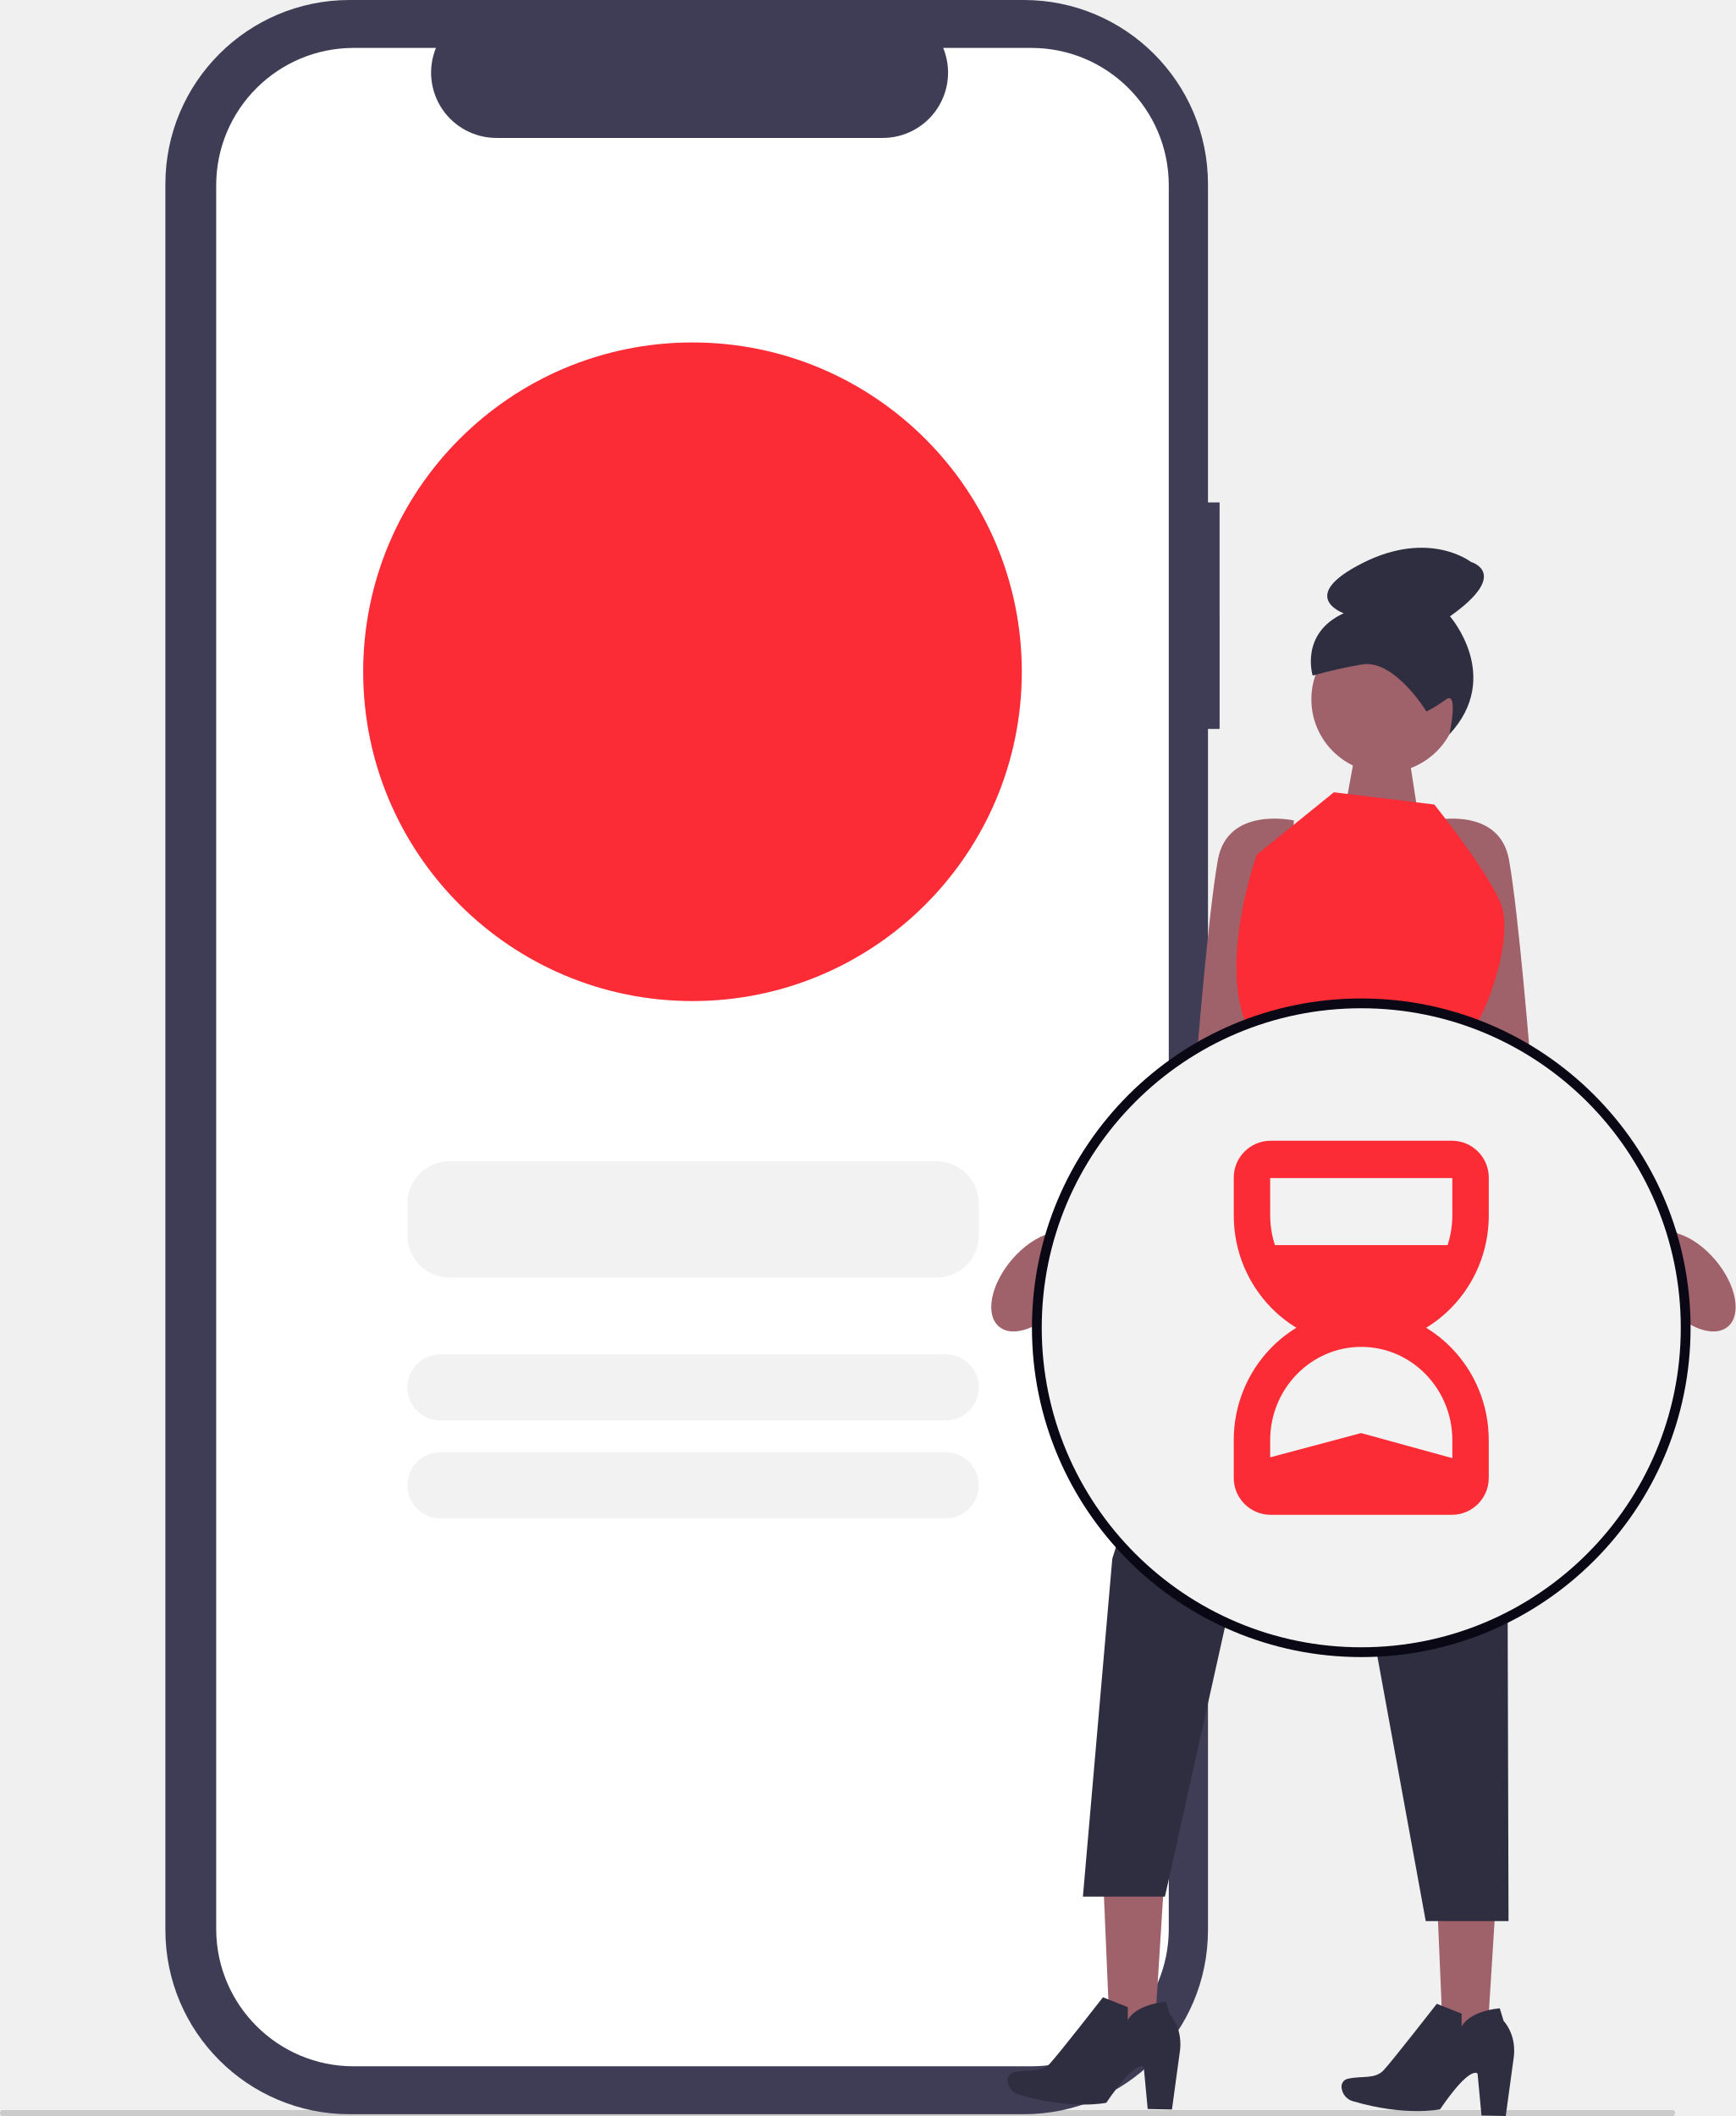
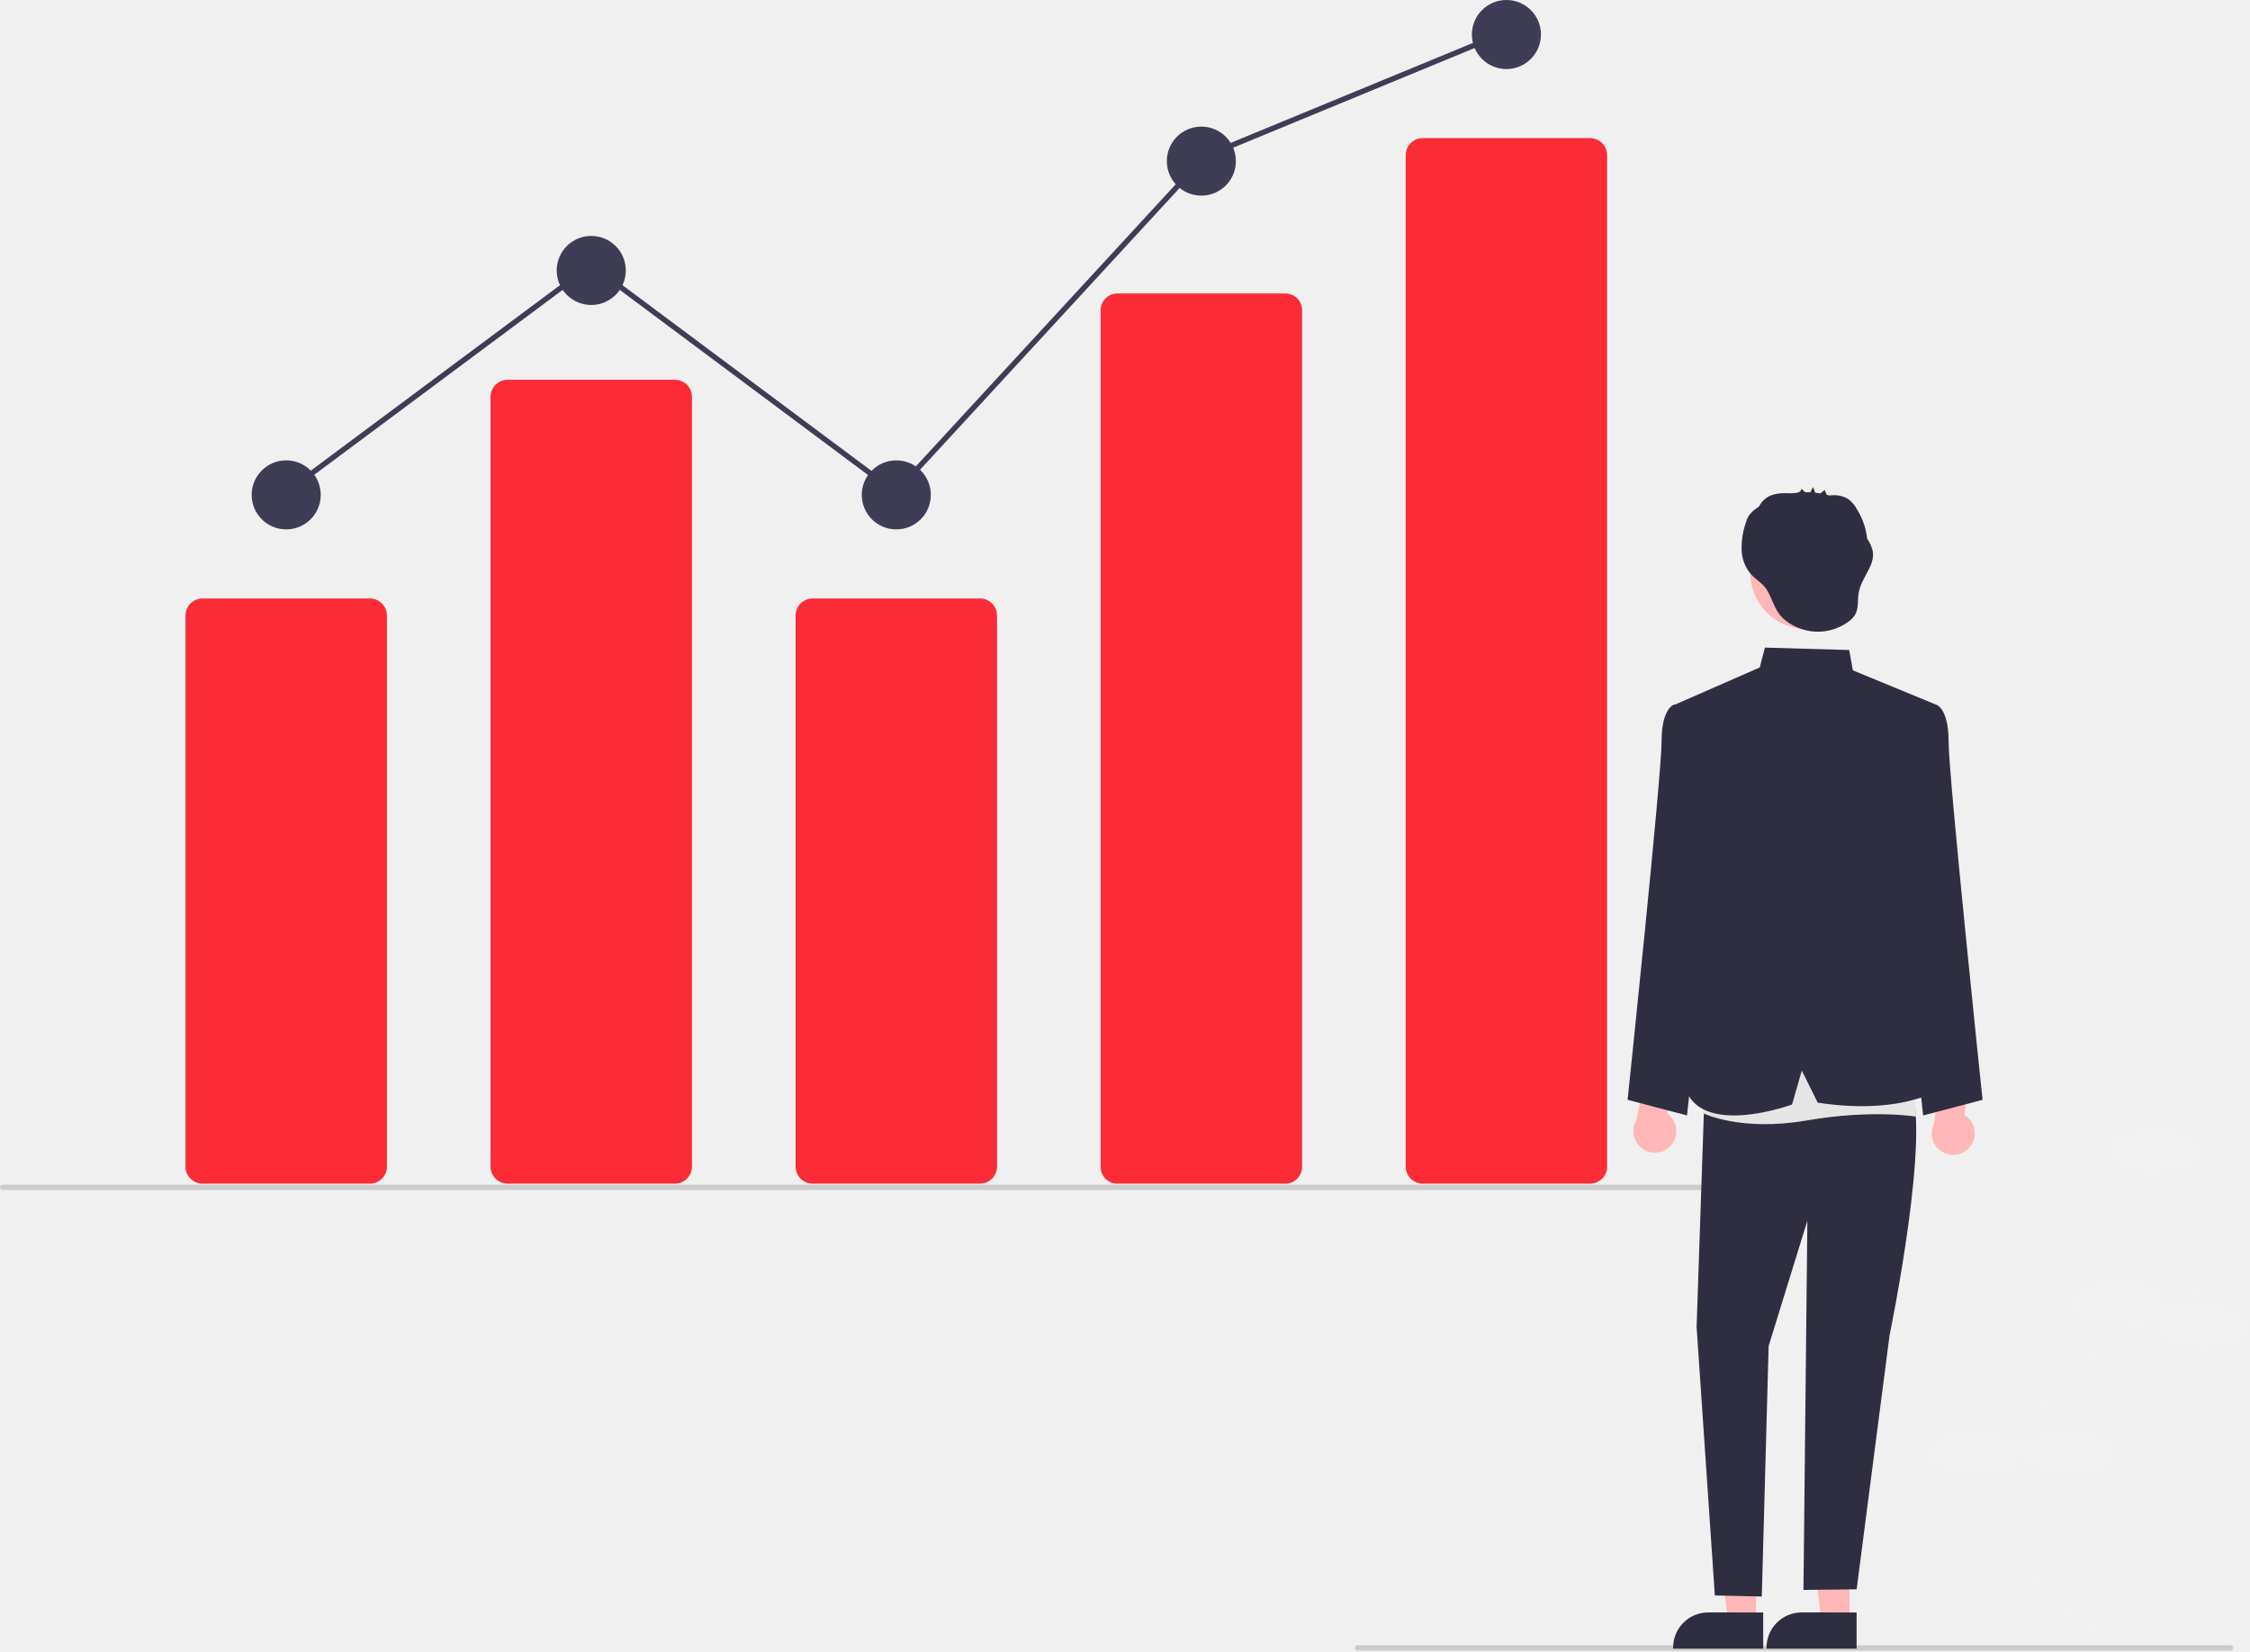
- <svg xmlns="http://www.w3.org/2000/svg" width="656.131" height="799.931" viewBox="0 0 656.131 799.931" role="img" artist="Katerina Limpitsouni" source="https://undraw.co/">
-   <g transform="translate(-232 -92)">
-     <path d="M632.432,712.957H.786c-.434,0-.786-.5-.786-1.122s.352-1.122.786-1.122H632.432c.434,0,.786.5.786,1.122S632.866,712.957,632.432,712.957Z" transform="translate(232 178.973)" fill="#cbcbcb" />
-     <path d="M484.219,189.932h-4.392V69.629A69.628,69.628,0,0,0,410.2,0H155.319A69.629,69.629,0,0,0,85.691,69.628v660a69.629,69.629,0,0,0,69.628,69.629H410.2a69.629,69.629,0,0,0,69.629-69.629h0V275.566h4.392Z" transform="translate(208.828 92)" fill="#3f3d56" />
-     <path d="M462.914,68.142V727.167a51.953,51.953,0,0,1-51.907,52h-256.2a51.963,51.963,0,0,1-52-51.926V68.142a51.963,51.963,0,0,1,51.926-52h31.141a24.7,24.7,0,0,0,22.874,34.03H354.773a24.7,24.7,0,0,0,22.874-34.03h33.267a51.953,51.953,0,0,1,52,51.906v.093Z" transform="translate(210.922 93.975)" fill="#fff" />
-     <g transform="translate(-364 -55.434)">
-       <path d="M587.47,295.943c-4.381-5.219-9.629-8.765-14.341-10.13l-55.418-62.647s-4.628-58.316-8.331-78.681-28.7-14.811-28.7-14.811l2.777,58.316L499.2,250.936l64.848,55.055a37.8,37.8,0,0,0,4.184,6.106c7.889,9.4,18.592,13.4,23.905,8.937s3.225-15.695-4.665-25.091Z" transform="translate(657.058 327.918)" fill="#9f616a" />
-       <path d="M413.325,295.943c4.381-5.219,9.629-8.765,14.34-10.13l55.418-62.647s4.628-58.316,8.331-78.681,28.7-14.811,28.7-14.811l-2.777,58.316L501.6,250.936l-64.848,55.055a37.787,37.787,0,0,1-4.183,6.106c-7.889,9.4-18.592,13.4-23.905,8.937s-3.225-15.695,4.665-25.091Z" transform="translate(565 327.918)" fill="#9f616a" />
-       <path d="M463.859,140.048l4.517-24.714,17.6-1.2,5.265,34.067Z" transform="translate(641.223 309.677)" fill="#9f616a" />
-       <g transform="translate(976.924 853.263)">
-         <path d="M448.085,308.22l-23.456-1.34,3.077,71.987,15.894.909Z" transform="translate(-388.704 -306.88)" fill="#9f616a" />
-         <path d="M447.109,328.974l9.4,3.715-.012,4.937s2.267-5.714,14.435-6.961l1.453,4.787s4.719,4.7,3.91,13.188l-3.1,22.743-9.177-.183-1.482-15.826s-2.528-3.591-14.172,13.473c0,0-12.827,2.8-32.691-2.971a5.914,5.914,0,0,1-4.591-5.5,3,3,0,0,1,2.633-3.107c5.072-1.162,10.024.311,13.3-3.2S447.109,328.974,447.109,328.974Z" transform="translate(-411.081 -279.748)" fill="#2f2e41" />
-       </g>
-       <g transform="translate(1103.143 853.263)">
-         <path d="M504.587,308.22l-23.456-1.34,3.077,71.987,15.894.909Z" transform="translate(-445.537 -306.88)" fill="#9f616a" />
-         <path d="M503.594,328.974l9.392,3.715-.012,4.937s2.266-5.714,14.428-6.961l1.452,4.787s4.717,4.7,3.908,13.188l-3.1,22.743-9.172-.183-1.481-15.826s-2.527-3.591-14.165,13.473c0,0-12.821,2.8-32.675-2.971a5.913,5.913,0,0,1-4.589-5.5,3,3,0,0,1,2.632-3.107c5.069-1.162,10.019.311,13.293-3.2S503.594,328.974,503.594,328.974Z" transform="translate(-467.583 -277.283)" fill="#2f2e41" />
-       </g>
-       <circle cx="27.77" cy="27.77" r="27.77" transform="translate(1091.741 384.026)" fill="#9f616a" />
-       <path d="M503.665,152.37s-12.209-19.977-24.431-17.772a171.146,171.146,0,0,0-18.593,4.2s-4.977-15.928,11.732-23.57c0,0-18-6.312,7.2-19.018s40.884-.392,40.884-.392,15.217,4.2-7.91,20.575c0,0,20.016,22.8-.2,44.581,0,0,3.569-16.584-1.286-13.184a56.528,56.528,0,0,1-7.394,4.585Z" transform="translate(631.592 264.042)" fill="#2f2e41" />
-       <path d="M522.126,129.144l-37.952-4.628-29.158,23.6s-14.5,40.405-3.7,64.8c.259.584.463,41.192.463,41.192H532.41s-.078-27.64,3-37.65a7.756,7.756,0,0,1,1.523-3.079c4.628-4.628,15.736-34.249,10.182-47.208S522.126,129.144,522.126,129.144Z" transform="translate(616.08 322.432)" fill="#fb2c36" />
-       <path d="M483.293,181.849l-50.911,161.99L421.274,471.58h31.01L478.665,353.1,515,284.51l35.871,196.327h31.3l-.754-265.664-17.088-33.324Z" transform="translate(584.101 392.839)" fill="#2f2e41" />
-       <g transform="translate(986.109 524.894)">
-         <circle cx="124.491" cy="124.491" r="124.491" fill="#090814" />
-         <circle cx="120.79" cy="120.79" r="120.79" transform="translate(3.7 3.7)" fill="#f2f2f2" />
-         <g transform="translate(76.288 53.781)">
-           <path d="M87.635,88.595H18.773A13.959,13.959,0,0,1,5,74.487V60.379C5,33.151,26.624,11,53.2,11s48.2,22.151,48.2,49.379V74.487A13.959,13.959,0,0,1,87.635,88.595ZM53.2,25.108c-18.986,0-34.431,15.822-34.431,35.27V74.487H87.644l-.009-14.108C87.635,40.93,72.189,25.108,53.2,25.108Z" transform="translate(-5 52.824)" fill="#fb2c36" />
-           <path d="M18.773,2H87.635a13.959,13.959,0,0,1,13.773,14.109V30.217c0,27.228-21.624,49.38-48.2,49.38S5,57.445,5,30.217V16.109A13.959,13.959,0,0,1,18.773,2ZM53.2,65.488c18.986,0,34.431-15.823,34.431-35.271V16.109H18.764l.009,14.108C18.773,49.666,34.218,65.488,53.2,65.488Z" transform="translate(-5 -2)" fill="#fb2c36" />
-           <path d="M0,0H74.977L69.609,21.213,37.8,26.623,4.489,20.856Z" transform="translate(9.792 39.458)" fill="#fb2c36" />
-           <path d="M0,22.787H74.977L73.321,8.378,38.341-1.237,2.311,8.378Z" transform="translate(9.792 111.752)" fill="#fb2c36" />
-         </g>
-       </g>
-     </g>
-     <circle cx="124.491" cy="124.491" r="124.491" transform="translate(369.293 221.46)" fill="#fb2c36" />
-     <rect width="216" height="44" rx="16" transform="translate(386 531)" fill="#f2f2f2" />
-     <rect width="216" height="25" rx="12.5" transform="translate(386 604)" fill="#f2f2f2" />
-     <rect width="216" height="25" rx="12.5" transform="translate(386 641)" fill="#f2f2f2" />
-   </g>
+ <svg xmlns="http://www.w3.org/2000/svg" width="835.213" height="613.098" viewBox="0 0 835.213 613.098" role="img" artist="Katerina Limpitsouni" source="https://undraw.co/">
+   <path d="M970.8,754.84l.951-1.759c-12.753-6.897-28.626-15.481-36.916-29.567-8.172-13.886-8.356-32.743-.479-49.211,6.704-14.016,19.018-26.572,35.611-36.313,3.273-1.921,6.709-3.742,10.031-5.503,8.031-4.256,16.336-8.658,23.184-14.903,9.432-8.601,16.568-23.035,11.249-35.891a23.856,23.856,0,0,0-20.677-14.467l-.113,1.997a21.861,21.861,0,0,1,18.948,13.248c4.943,11.947-1.839,25.505-10.754,33.636-6.661,6.074-14.852,10.415-22.773,14.613-3.342,1.771-6.797,3.603-10.108,5.546-16.938,9.943-29.526,22.798-36.403,37.174-8.16,17.061-7.946,36.637.559,51.089C941.685,739.095,957.828,747.826,970.8,754.84Z" transform="translate(-181.3664 -141.7423)" fill="#f1f1f1" />
+   <ellipse cx="799.713" cy="427.525" rx="17.5" ry="8.5" fill="#f1f1f1" />
+   <ellipse cx="785.713" cy="483.525" rx="17.5" ry="8.5" fill="#f1f1f1" />
+   <ellipse cx="817.713" cy="492.525" rx="17.5" ry="8.5" fill="#f1f1f1" />
+   <ellipse cx="767.713" cy="539.525" rx="17.5" ry="8.5" fill="#f1f1f1" />
+   <ellipse cx="732.713" cy="539.525" rx="17.5" ry="8.5" fill="#f1f1f1" />
+   <path d="M318.653,581.226H256.558a6.349,6.349,0,0,1-6.342-6.342V370.286a6.349,6.349,0,0,1,6.342-6.342h62.095a6.349,6.349,0,0,1,6.342,6.342V574.884A6.349,6.349,0,0,1,318.653,581.226Z" transform="translate(-181.3664 -141.7423)" fill="#fb2c36" />
+   <path d="M431.89,581.226H369.795a6.349,6.349,0,0,1-6.342-6.342V289.097a6.349,6.349,0,0,1,6.342-6.342h62.095a6.349,6.349,0,0,1,6.342,6.342V574.884A6.349,6.349,0,0,1,431.89,581.226Z" transform="translate(-181.3664 -141.7423)" fill="#fb2c36" />
+   <path d="M545.128,581.226H483.033a6.349,6.349,0,0,1-6.342-6.342V370.286a6.349,6.349,0,0,1,6.342-6.342h62.095a6.349,6.349,0,0,1,6.342,6.342V574.884A6.349,6.349,0,0,1,545.128,581.226Z" transform="translate(-181.3664 -141.7423)" fill="#fb2c36" />
+   <path d="M658.365,581.226H596.27a6.211,6.211,0,0,1-6.342-6.055V256.761a6.211,6.211,0,0,1,6.342-6.055h62.095a6.211,6.211,0,0,1,6.342,6.055V575.171A6.211,6.211,0,0,1,658.365,581.226Z" transform="translate(-181.3664 -141.7423)" fill="#fb2c36" />
+   <path d="M771.603,581.226H709.508a6.349,6.349,0,0,1-6.342-6.342V199.362a6.349,6.349,0,0,1,6.342-6.342h62.095a6.349,6.349,0,0,1,6.342,6.342V574.884A6.349,6.349,0,0,1,771.603,581.226Z" transform="translate(-181.3664 -141.7423)" fill="#fb2c36" />
+   <circle cx="106.239" cy="183.744" r="12.819" fill="#3f3d56" />
+   <circle cx="219.476" cy="100.418" r="12.819" fill="#3f3d56" />
+   <circle cx="332.714" cy="183.744" r="12.819" fill="#3f3d56" />
+   <circle cx="445.951" cy="59.824" r="12.819" fill="#3f3d56" />
+   <circle cx="559.189" cy="12.819" r="12.819" fill="#3f3d56" />
+   <path d="M844.366,583.607h-662a1,1,0,1,1,0-2h662a1,1,0,0,1,0,2Z" transform="translate(-181.3664 -141.7423)" fill="#cbcbcb" />
+   <path d="M1009.366,754.607h-324a1,1,0,0,1,0-2h324a1,1,0,0,1,0,2Z" transform="translate(-181.3664 -141.7423)" fill="#cbcbcb" />
+   <path d="M801.302,567.353a7.93,7.93,0,0,0-1.034-12.116l3.932-17.69-10.167-5.011-5.201,25.059a7.973,7.973,0,0,0,12.471,9.757Z" transform="translate(-181.3664 -141.7423)" fill="#ffb7b7" />
+   <path d="M912.485,567.741a7.93,7.93,0,0,0-1.969-11.999l2.551-17.941-10.524-4.21-3.247,25.386a7.973,7.973,0,0,0,13.189,8.763Z" transform="translate(-181.3664 -141.7423)" fill="#ffb7b7" />
+   <polygon points="651.862 602.078 641.494 602.077 636.562 562.087 651.864 562.088 651.862 602.078" fill="#ffb7b7" />
+   <path d="M835.873,753.87l-33.43-.001v-.423a13.013,13.013,0,0,1,13.012-13.012h.001l20.418.001Z" transform="translate(-181.3664 -141.7423)" fill="#2f2e41" />
+   <polygon points="686.535 602.078 676.167 602.077 671.235 562.087 686.537 562.088 686.535 602.078" fill="#ffb7b7" />
+   <path d="M870.546,753.87l-33.43-.001v-.423a13.013,13.013,0,0,1,13.012-13.012h.001l20.418.001Z" transform="translate(-181.3664 -141.7423)" fill="#2f2e41" />
+   <path d="M888.777,407.372l11.18-4.034s4.745,1.008,4.745,13.876,12.602,132.882,12.602,132.882l-22.054,5.807L882.784,442.04Z" transform="translate(-181.3664 -141.7423)" fill="#2f2e41" />
+   <path d="M814.07,407.372l-11.18-4.034s-4.745,1.008-4.745,13.876-12.602,132.882-12.602,132.882l22.054,5.807L820.063,442.04Z" transform="translate(-181.3664 -141.7423)" fill="#2f2e41" />
+   <path d="M814.214,544.249,811.158,634.401l6.766,99.724,17.432.403,2.537-93.025,14.377-46.512-1.45,137.092,19.739-.236,12.226-94.318s16.145-78.057,7.192-93.279l-41.232-13.711Z" transform="translate(-181.3664 -141.7423)" fill="#2f2e41" />
+   <path d="M814.55,533.386l-.995,21.687s13.911,6.923,38.364,2.706,40.706-1.437,40.706-1.437l-1.877-27.646Z" transform="translate(-181.3664 -141.7423)" fill="#e5e5e5" />
+   <path d="M802.446,403.658l32.154-14.09,1.918-7.38,31.28.906,1.352,7.539,30.808,12.704L886.383,450.535l1.392,33.202,16.926,60.512s-14.277,12.125-48.577,6.908L850.206,539.232l-3.62,12.612s-30.077,11.064-38.413-3.339L814.214,444.459Z" transform="translate(-181.3664 -141.7423)" fill="#2f2e41" />
+   <circle cx="670.507" cy="212.744" r="20.771" fill="#ffb7b7" />
+   <path d="M876.553,346.437a12.65,12.65,0,0,0-2.099-4.69,25.34,25.34,0,0,0-3.783-10.913,11.45,11.45,0,0,0-3.389-3.912,10.004,10.004,0,0,0-5.332-1.329c-.339-.006-.947.097-1.496.122-.351-.109-.705-.206-1.06-.297-.207-.461-.618-1.804-.732-1.713l-1.547,1.229c-.654-.114-1.312-.202-1.972-.272q-.36-1.028-.721-2.056a14.089,14.089,0,0,0-1.022,1.921q-.985-.048-1.972-.034l-1.315-1.263a1.855,1.855,0,0,1-1.451,1.421c-.605.062-1.208.143-1.808.24-.049-0-.098,0-.146-.001-3.239-.081-6.723-.226-9.431,1.552a9.293,9.293,0,0,0-3.002,3.408c-.332.225-.664.449-.986.688a10.78,10.78,0,0,0-2.778,2.754,11.677,11.677,0,0,0-1.229,2.978,28.551,28.551,0,0,0-1.415,9.754,14.476,14.476,0,0,0,3.558,9.034c1.389,1.492,3.155,2.594,4.545,4.085,2.864,3.069,3.401,7.35,5.85,10.597,2.591,3.435,7.319,5.695,11.472,6.343a19.163,19.163,0,0,0,14.275-3.56,8.832,8.832,0,0,0,2.431-2.548c1.441-2.493.83-5.627,1.366-8.456C872.367,356.214,877.428,351.763,876.553,346.437Z" transform="translate(-181.3664 -141.7423)" fill="#2f2e41" />
+   <polygon points="105.555 184.546 104.361 182.942 219.477 97.239 332.348 181.429 446.764 57.205 446.969 57.121 558.009 11.292 558.772 13.141 447.936 58.885 332.597 184.11 219.476 99.733 105.555 184.546" fill="#3f3d56" />
</svg>
